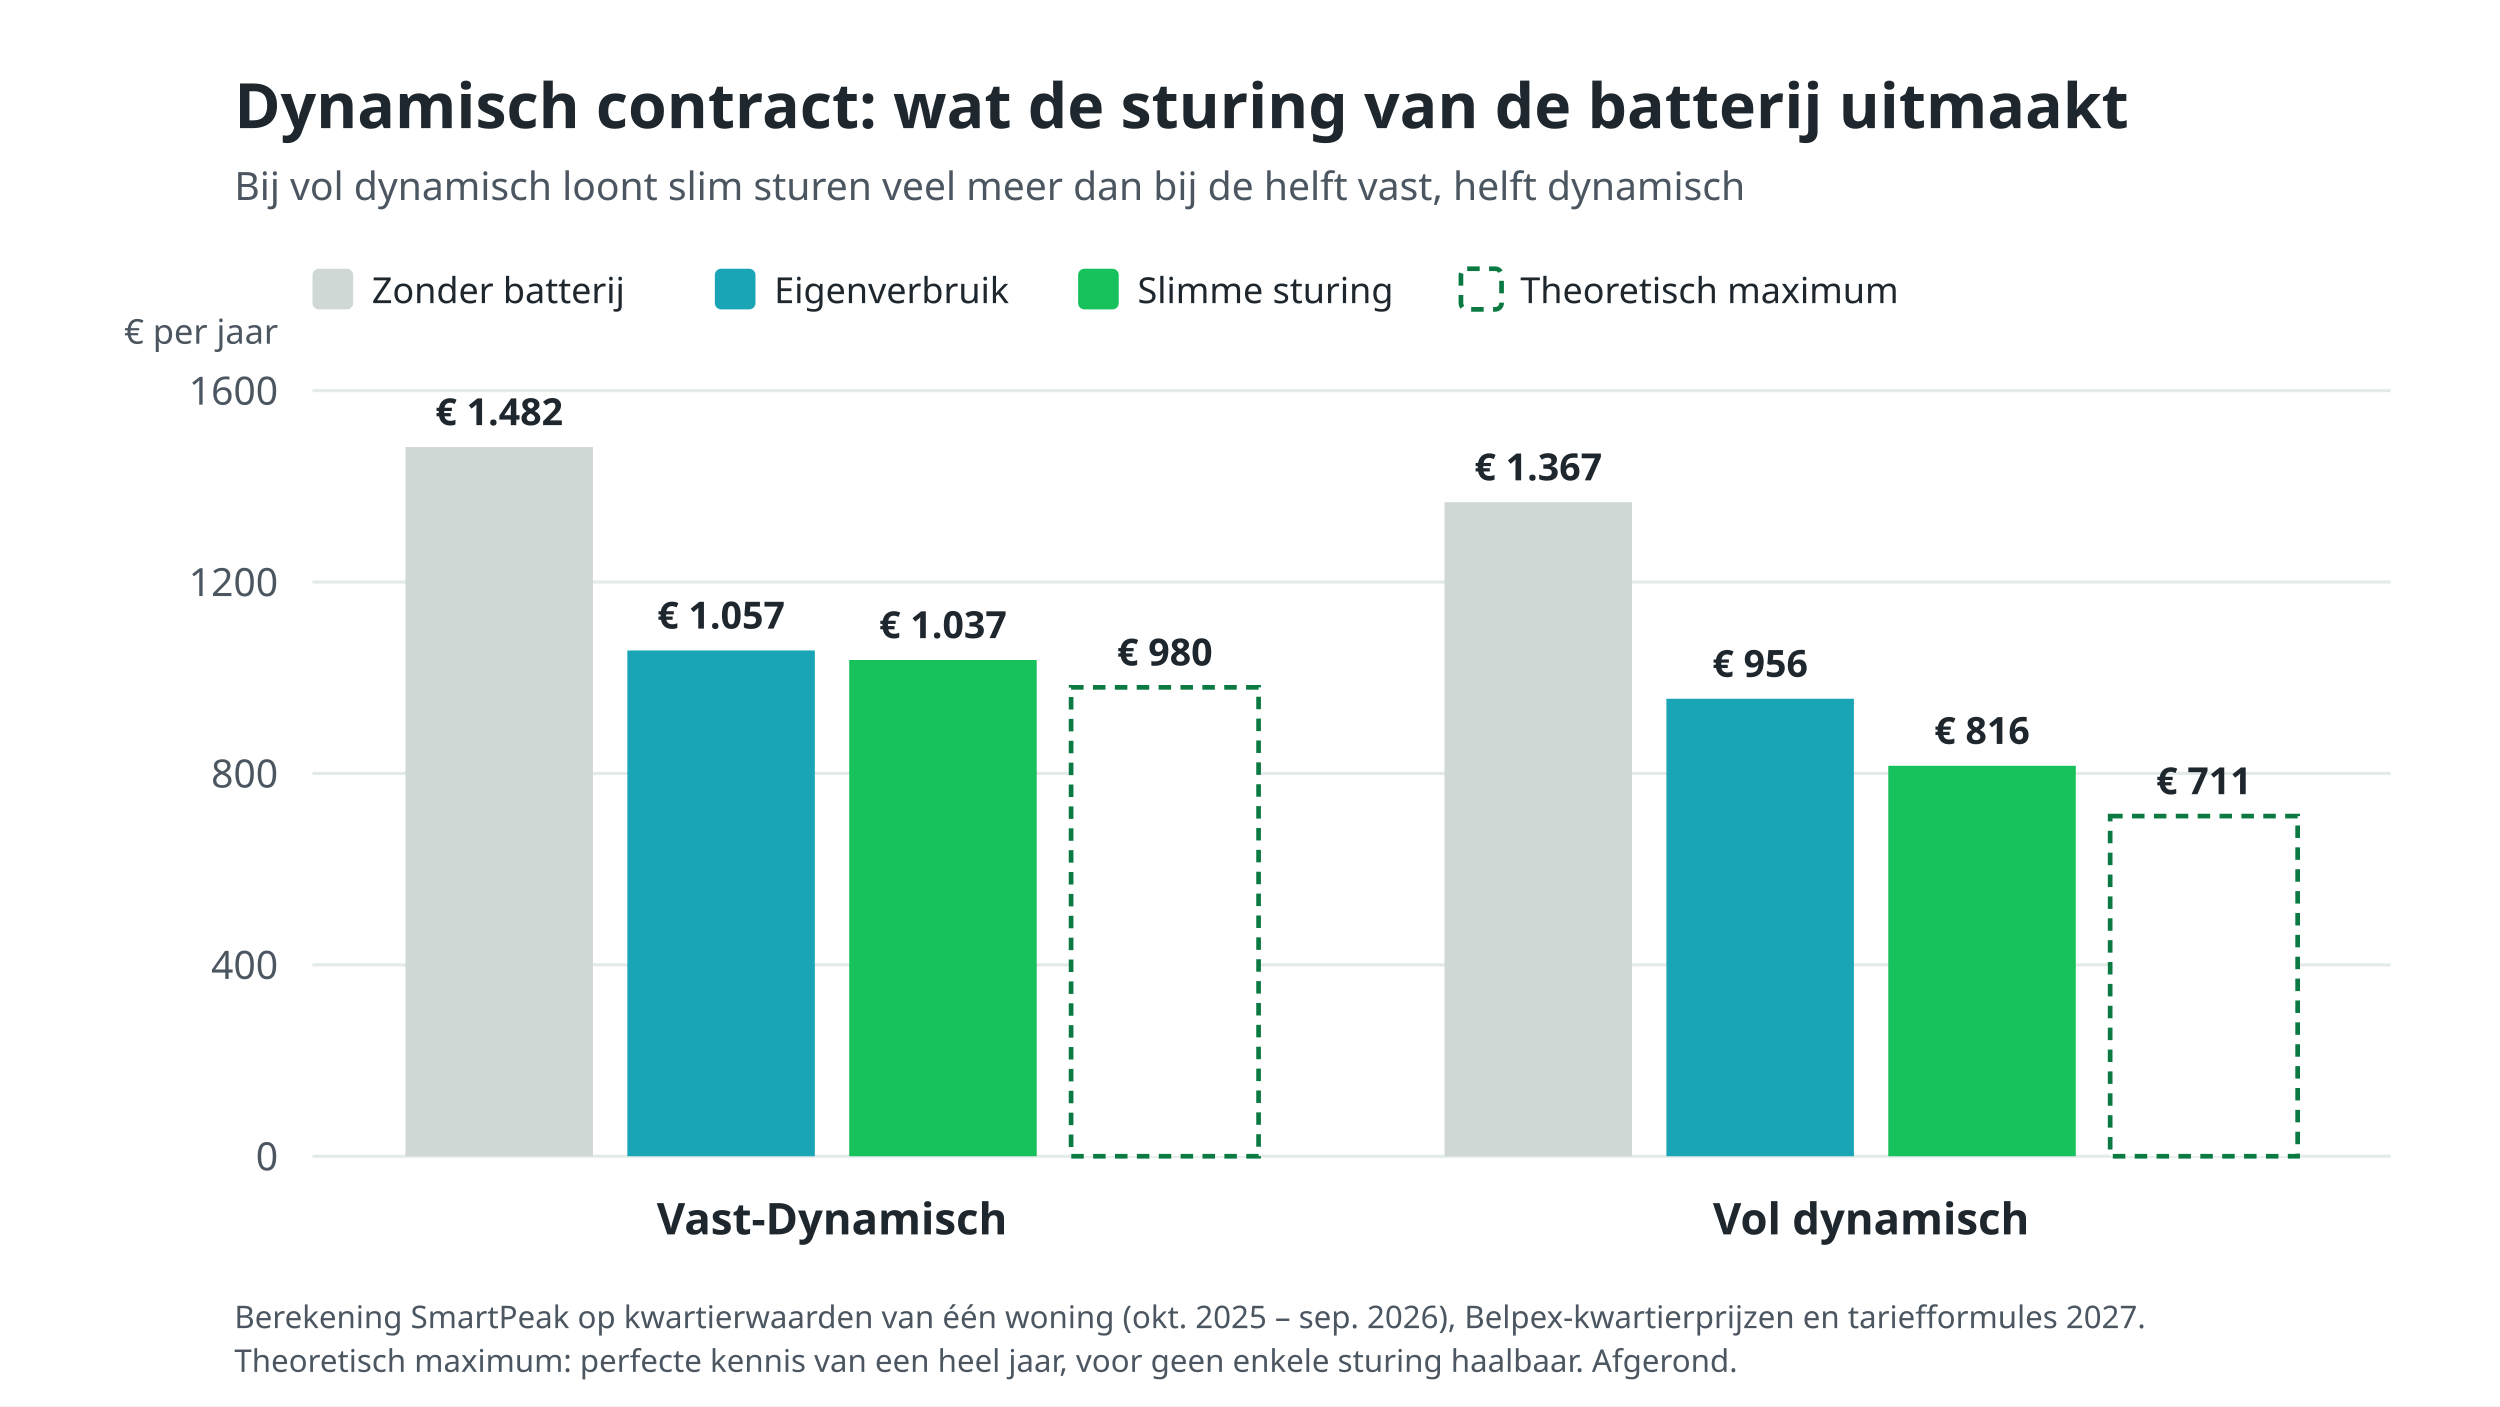
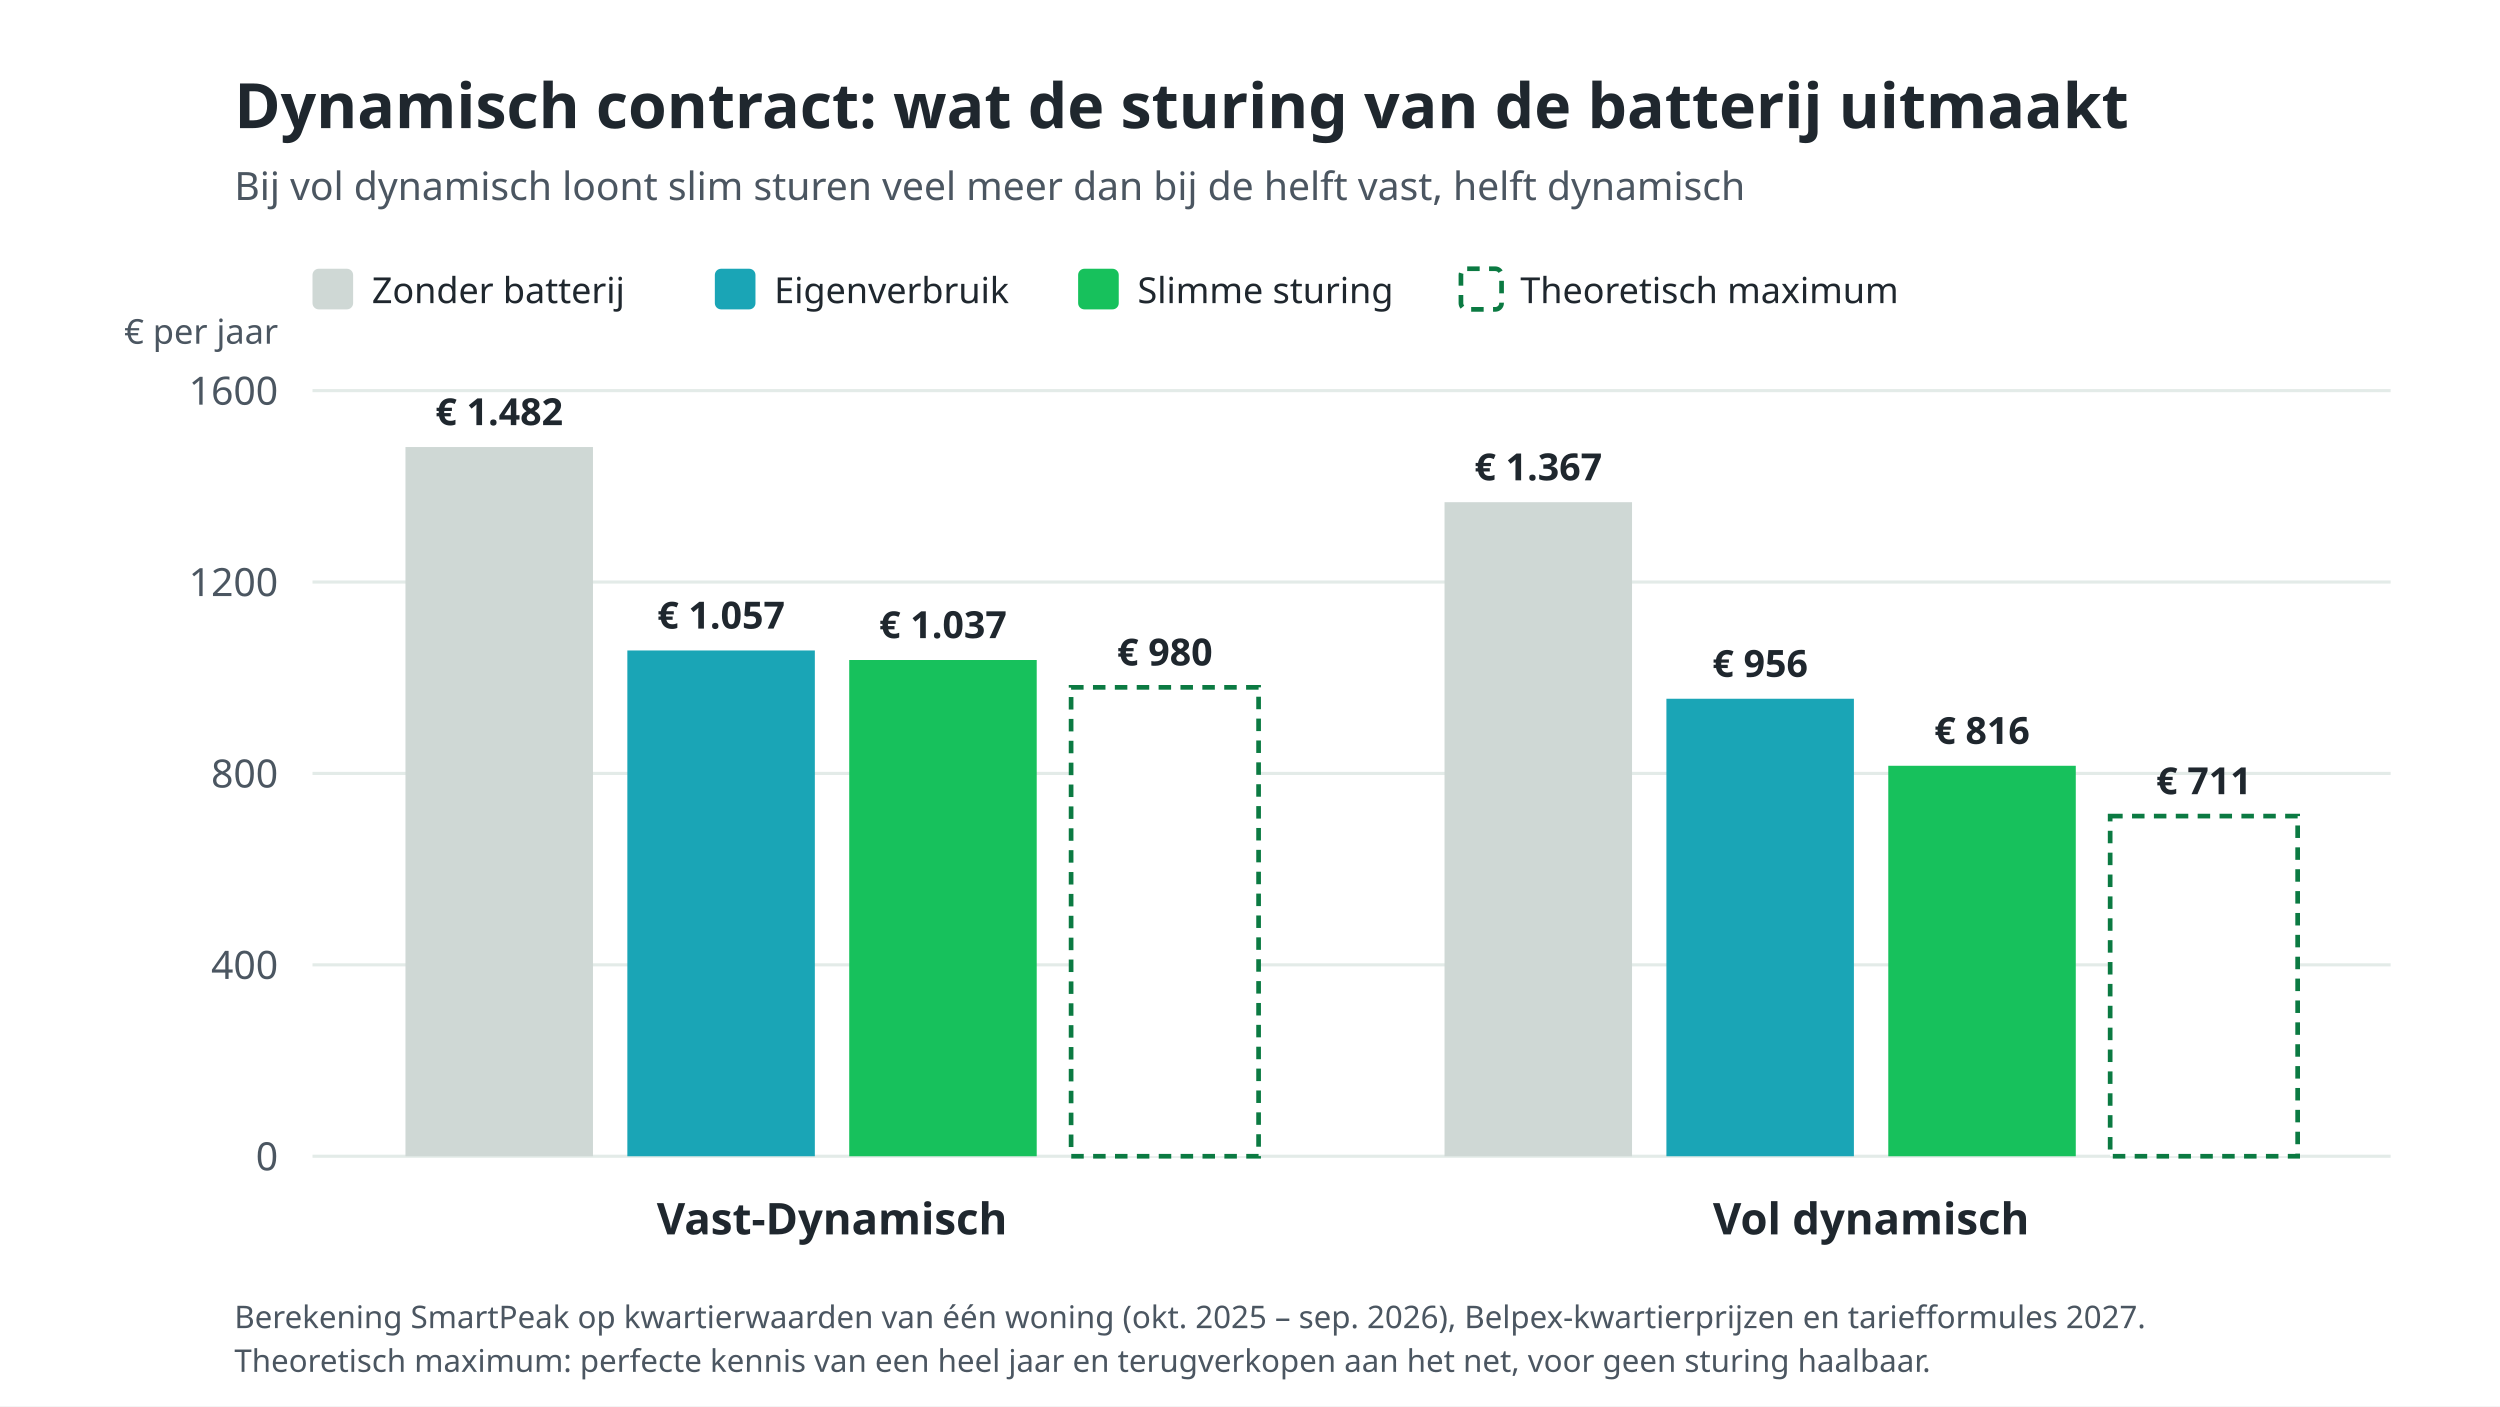
<svg xmlns="http://www.w3.org/2000/svg" viewBox="0 0 1600 900" width="1600" height="900" font-family="Instrument Sans, Segoe UI, sans-serif">
  <rect width="100%" height="100%" fill="#ffffff" />
  <text x="150" y="82" font-size="40" font-weight="650" fill="#1f272e">Dynamisch contract: wat de sturing van de batterij uitmaakt</text>
  <text x="150" y="128" font-size="25" fill="#4b5661">Bij vol dynamisch loont slim sturen veel meer dan bij de helft vast, helft dynamisch</text>
  <line x1="200" x2="1530" y1="740.0" y2="740.0" stroke="#e3ebe8" stroke-width="2" />
  <text x="178.0" y="749.0" font-size="25" fill="#4b5661" text-anchor="end">0</text>
  <line x1="200" x2="1530" y1="617.5" y2="617.5" stroke="#e3ebe8" stroke-width="2" />
  <text x="178.0" y="626.5" font-size="25" fill="#4b5661" text-anchor="end">400</text>
  <line x1="200" x2="1530" y1="495.0" y2="495.0" stroke="#e3ebe8" stroke-width="2" />
  <text x="178.0" y="504.0" font-size="25" fill="#4b5661" text-anchor="end">800</text>
  <line x1="200" x2="1530" y1="372.5" y2="372.5" stroke="#e3ebe8" stroke-width="2" />
  <text x="178.0" y="381.5" font-size="25" fill="#4b5661" text-anchor="end">1200</text>
  <line x1="200" x2="1530" y1="250.0" y2="250.0" stroke="#e3ebe8" stroke-width="2" />
  <text x="178.0" y="259.0" font-size="25" fill="#4b5661" text-anchor="end">1600</text>
  <text x="178.0" y="220.0" font-size="22" fill="#4b5661" text-anchor="end">€ per jaar</text>
  <rect x="200" y="172" width="26" height="26" rx="4" fill="#cfd8d5" />
  <text x="238.0" y="194.0" font-size="23" fill="#1f272e">Zonder batterij</text>
  <rect x="457.5" y="172" width="26" height="26" rx="4" fill="#1aa5b6" />
  <text x="495.5" y="194.0" font-size="23" fill="#1f272e">Eigenverbruik</text>
  <rect x="690.0" y="172" width="26" height="26" rx="4" fill="#17c15c" />
  <text x="728.0" y="194.0" font-size="23" fill="#1f272e">Slimme sturing</text>
  <rect x="935.0" y="172" width="26" height="26" rx="4" fill="#ffffff" stroke="#0b7a42" stroke-width="3" stroke-dasharray="8 6" />
  <text x="973.0" y="194.0" font-size="23" fill="#1f272e">Theoretisch maximum</text>
  <rect x="259.5" y="286.1" width="120" height="453.9" fill="#cfd8d5" />
  <text x="319.5" y="272.1" font-size="24" fill="#1f272e" font-weight="650" text-anchor="middle">€ 1.482</text>
  <rect x="401.5" y="416.3" width="120" height="323.7" fill="#1aa5b6" />
  <text x="461.5" y="402.3" font-size="24" fill="#1f272e" font-weight="650" text-anchor="middle">€ 1.057</text>
  <rect x="543.5" y="422.4" width="120" height="317.6" fill="#17c15c" />
  <text x="603.5" y="408.4" font-size="24" fill="#1f272e" font-weight="650" text-anchor="middle">€ 1.037</text>
  <rect x="685.5" y="439.9" width="120" height="300.1" fill="#ffffff" stroke="#0b7a42" stroke-width="3" stroke-dasharray="8 6" />
  <text x="745.5" y="425.9" font-size="24" fill="#1f272e" font-weight="650" text-anchor="middle">€ 980</text>
  <text x="532.5" y="790.0" font-size="28" fill="#1f272e" font-weight="650" text-anchor="middle">Vast-Dynamisch</text>
  <rect x="924.5" y="321.4" width="120" height="418.6" fill="#cfd8d5" />
  <text x="984.5" y="307.4" font-size="24" fill="#1f272e" font-weight="650" text-anchor="middle">€ 1.367</text>
  <rect x="1066.5" y="447.2" width="120" height="292.8" fill="#1aa5b6" />
  <text x="1126.5" y="433.2" font-size="24" fill="#1f272e" font-weight="650" text-anchor="middle">€ 956</text>
  <rect x="1208.5" y="490.1" width="120" height="249.9" fill="#17c15c" />
  <text x="1268.5" y="476.1" font-size="24" fill="#1f272e" font-weight="650" text-anchor="middle">€ 816</text>
  <rect x="1350.5" y="522.3" width="120" height="217.7" fill="#ffffff" stroke="#0b7a42" stroke-width="3" stroke-dasharray="8 6" />
  <text x="1410.5" y="508.3" font-size="24" fill="#1f272e" font-weight="650" text-anchor="middle">€ 711</text>
  <text x="1197.5" y="790.0" font-size="28" fill="#1f272e" font-weight="650" text-anchor="middle">Vol dynamisch</text>
  <text x="150.0" y="850.0" font-size="20" fill="#4b5661">Berekening SmartPeak op kwartierwaarden van één woning (okt. 2025 – sep. 2026), Belpex-kwartierprijzen en tariefformules 2027.</text>
-   <text x="150.0" y="878.0" font-size="20" fill="#4b5661">Theoretisch maximum: perfecte kennis van een heel jaar, voor geen enkele sturing haalbaar. Afgerond.</text>
+   <text x="150.0" y="878.0" font-size="20" fill="#4b5661">Theoretisch maximum: perfecte kennis van een heel jaar en terugverkopen aan het net, voor geen sturing haalbaar.</text>
</svg>
